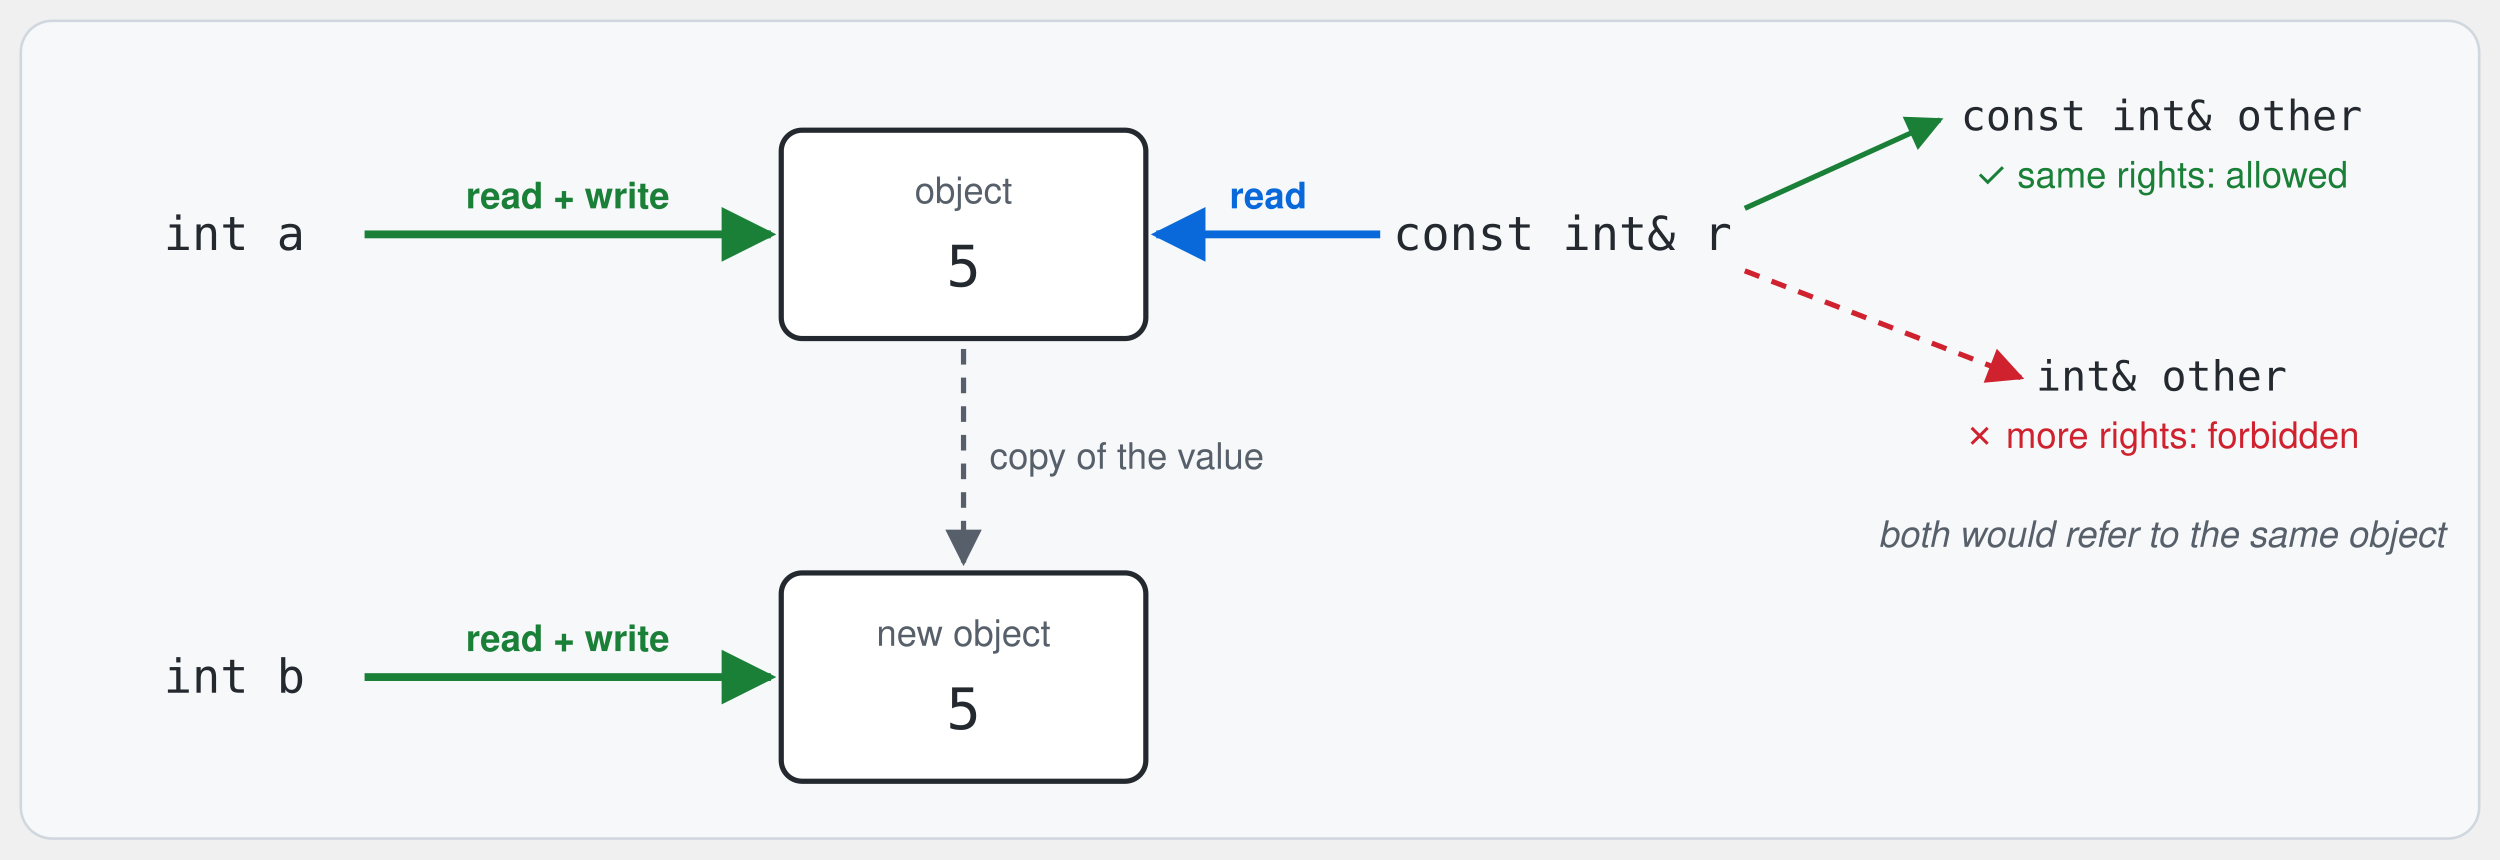
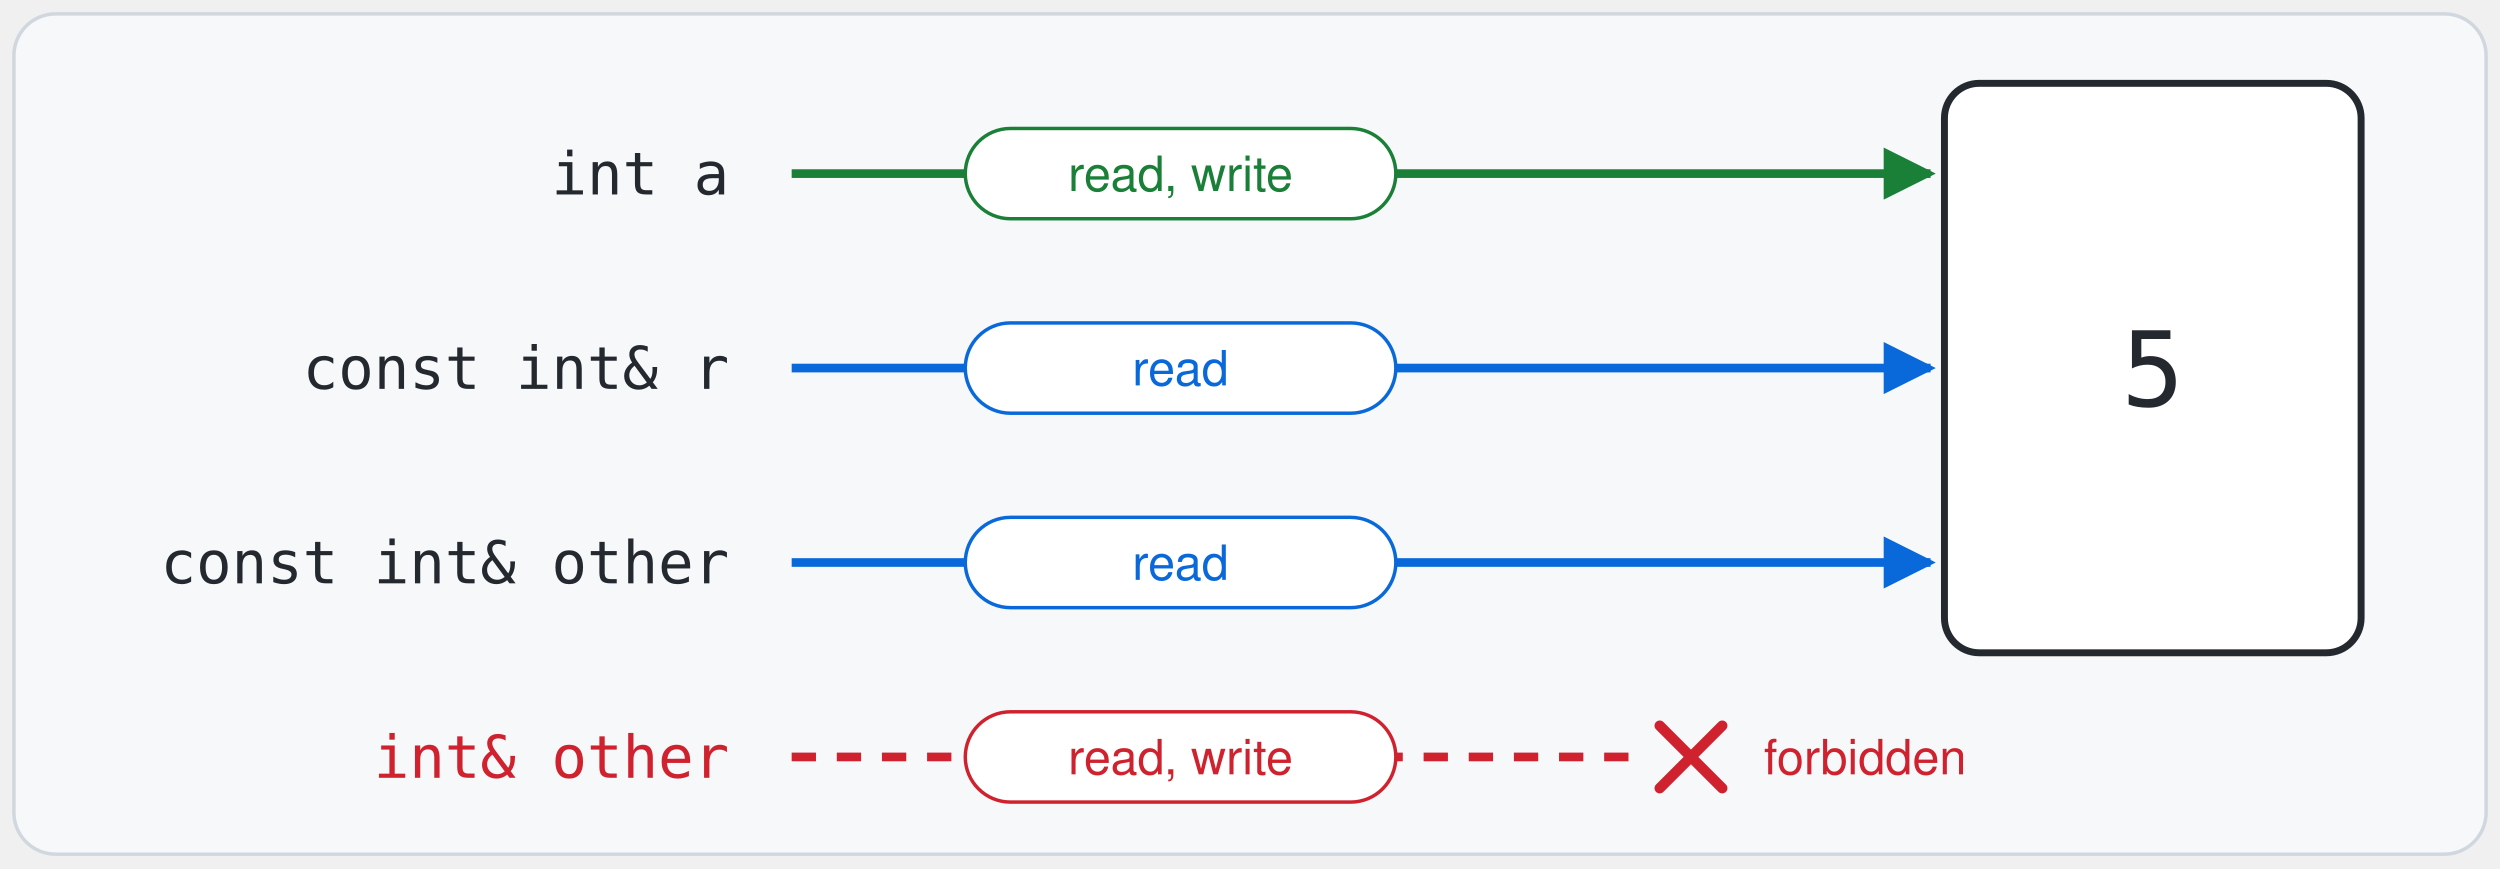
- <svg xmlns="http://www.w3.org/2000/svg" viewBox="0 0 960 330" role="img" aria-labelledby="t d">
-   <defs>
-     <marker id="g" viewBox="0 0 10 10" refX="9" refY="5" markerWidth="7" markerHeight="7" orient="auto">
+ <svg xmlns="http://www.w3.org/2000/svg" viewBox="0 0 720 250" role="img" aria-labelledby="t d">
+   <rect x="4" y="4" width="712" height="242" rx="12" fill="#f6f8fa" stroke="#d0d7de" />
+   <g>
+     <rect x="560" y="24" width="120" height="164" rx="10" fill="#ffffff" stroke="#24292f" stroke-width="2" />
+     <text x="620" y="117" text-anchor="middle" font-family="ui-monospace, SFMono-Regular, Menlo, Consolas, monospace" font-size="30" fill="#24292f">5</text>
+     <text x="210" y="56" text-anchor="end" font-family="ui-monospace, SFMono-Regular, Menlo, Consolas, monospace" font-size="17" fill="#24292f">int a</text>
+     <marker id="m0" viewBox="0 0 10 10" refX="9" refY="5" markerWidth="6" markerHeight="6" orient="auto">
      <path d="M0,0 L10,5 L0,10 z" fill="#1a7f37" />
    </marker>
-     <marker id="b" viewBox="0 0 10 10" refX="9" refY="5" markerWidth="7" markerHeight="7" orient="auto">
+     <line x1="228" y1="50" x2="556" y2="50" stroke="#1a7f37" stroke-width="2.5" marker-end="url(#m0)" />
+     <rect x="278" y="37" width="124" height="26" rx="13" fill="#ffffff" stroke="#1a7f37" />
+     <text x="340" y="55" text-anchor="middle" font-family="ui-sans-serif, -apple-system, 'Segoe UI', Helvetica, Arial, sans-serif" font-size="14" fill="#1a7f37">read, write</text>
+     <text x="210" y="112" text-anchor="end" font-family="ui-monospace, SFMono-Regular, Menlo, Consolas, monospace" font-size="17" fill="#24292f">const int&amp; r</text>
+     <marker id="m1" viewBox="0 0 10 10" refX="9" refY="5" markerWidth="6" markerHeight="6" orient="auto">
      <path d="M0,0 L10,5 L0,10 z" fill="#0969da" />
    </marker>
-     <marker id="r" viewBox="0 0 10 10" refX="9" refY="5" markerWidth="7" markerHeight="7" orient="auto">
+     <line x1="228" y1="106" x2="556" y2="106" stroke="#0969da" stroke-width="2.5" marker-end="url(#m1)" />
+     <rect x="278" y="93" width="124" height="26" rx="13" fill="#ffffff" stroke="#0969da" />
+     <text x="340" y="111" text-anchor="middle" font-family="ui-sans-serif, -apple-system, 'Segoe UI', Helvetica, Arial, sans-serif" font-size="14" fill="#0969da">read</text>
+     <text x="210" y="168" text-anchor="end" font-family="ui-monospace, SFMono-Regular, Menlo, Consolas, monospace" font-size="17" fill="#24292f">const int&amp; other</text>
+     <marker id="m2" viewBox="0 0 10 10" refX="9" refY="5" markerWidth="6" markerHeight="6" orient="auto">
+       <path d="M0,0 L10,5 L0,10 z" fill="#0969da" />
+     </marker>
+     <line x1="228" y1="162" x2="556" y2="162" stroke="#0969da" stroke-width="2.5" marker-end="url(#m2)" />
+     <rect x="278" y="149" width="124" height="26" rx="13" fill="#ffffff" stroke="#0969da" />
+     <text x="340" y="167" text-anchor="middle" font-family="ui-sans-serif, -apple-system, 'Segoe UI', Helvetica, Arial, sans-serif" font-size="14" fill="#0969da">read</text>
+     <text x="210" y="224" text-anchor="end" font-family="ui-monospace, SFMono-Regular, Menlo, Consolas, monospace" font-size="17" fill="#cf222e">int&amp; other</text>
+     <marker id="m3" viewBox="0 0 10 10" refX="9" refY="5" markerWidth="6" markerHeight="6" orient="auto">
      <path d="M0,0 L10,5 L0,10 z" fill="#cf222e" />
    </marker>
-     <marker id="k" viewBox="0 0 10 10" refX="9" refY="5" markerWidth="7" markerHeight="7" orient="auto">
-       <path d="M0,0 L10,5 L0,10 z" fill="#57606a" />
-     </marker>
-   </defs>
-   <rect x="8" y="8" width="944" height="314" rx="12" fill="#f6f8fa" stroke="#d0d7de" />
-   <g font-family="ui-sans-serif, -apple-system, 'Segoe UI', Helvetica, Arial, sans-serif" font-size="14" text-anchor="middle">
-     <rect x="300" y="50" width="140" height="80" rx="8" fill="#ffffff" stroke="#24292f" stroke-width="2" />
-     <text x="370" y="78" fill="#57606a">object</text>
-     <text x="370" y="110" font-family="ui-monospace, SFMono-Regular, Menlo, Consolas, monospace" font-size="22" fill="#24292f">5</text>
-     <rect x="300" y="220" width="140" height="80" rx="8" fill="#ffffff" stroke="#24292f" stroke-width="2" />
-     <text x="370" y="248" fill="#57606a">new object</text>
-     <text x="370" y="280" font-family="ui-monospace, SFMono-Regular, Menlo, Consolas, monospace" font-size="22" fill="#24292f">5</text>
-     <text x="90" y="96" font-family="ui-monospace, SFMono-Regular, Menlo, Consolas, monospace" font-size="18" fill="#24292f">int a</text>
-     <line x1="140" y1="90" x2="296" y2="90" stroke="#1a7f37" stroke-width="3" marker-end="url(#g)" />
-     <text x="218" y="80" fill="#1a7f37" font-weight="600">read + write</text>
-     <text x="90" y="266" font-family="ui-monospace, SFMono-Regular, Menlo, Consolas, monospace" font-size="18" fill="#24292f">int b</text>
-     <line x1="140" y1="260" x2="296" y2="260" stroke="#1a7f37" stroke-width="3" marker-end="url(#g)" />
-     <text x="218" y="250" fill="#1a7f37" font-weight="600">read + write</text>
-     <line x1="370" y1="134" x2="370" y2="216" stroke="#57606a" stroke-width="2" stroke-dasharray="6 5" marker-end="url(#k)" />
-     <text x="380" y="180" text-anchor="start" fill="#57606a">copy of the value</text>
-     <text x="600" y="96" font-family="ui-monospace, SFMono-Regular, Menlo, Consolas, monospace" font-size="18" fill="#24292f">const int&amp; r</text>
-     <line x1="530" y1="90" x2="444" y2="90" stroke="#0969da" stroke-width="3" marker-end="url(#b)" />
-     <text x="487" y="80" fill="#0969da" font-weight="600">read</text>
-     <line x1="670" y1="80" x2="745" y2="46" stroke="#1a7f37" stroke-width="2" marker-end="url(#g)" />
-     <text x="830" y="50" font-family="ui-monospace, SFMono-Regular, Menlo, Consolas, monospace" font-size="16" fill="#24292f">const int&amp; other</text>
-     <text x="830" y="72" fill="#1a7f37">✓ same rights: allowed</text>
-     <line x1="670" y1="104" x2="776" y2="145" stroke="#cf222e" stroke-width="2" stroke-dasharray="6 5" marker-end="url(#r)" />
-     <text x="830" y="150" font-family="ui-monospace, SFMono-Regular, Menlo, Consolas, monospace" font-size="16" fill="#24292f">int&amp; other</text>
-     <text x="830" y="172" fill="#cf222e">✗ more rights: forbidden</text>
-     <text x="830" y="210" fill="#57606a" font-style="italic">both would refer to the same object</text>
+     <line x1="228" y1="218" x2="470" y2="218" stroke="#cf222e" stroke-width="2.5" stroke-dasharray="7 6" />
+     <rect x="278" y="205" width="124" height="26" rx="13" fill="#ffffff" stroke="#cf222e" />
+     <text x="340" y="223" text-anchor="middle" font-family="ui-sans-serif, -apple-system, 'Segoe UI', Helvetica, Arial, sans-serif" font-size="14" fill="#cf222e">read, write</text>
+     <path d="M478,209 l18,18 M496,209 l-18,18" stroke="#cf222e" stroke-width="3" stroke-linecap="round" />
+     <text x="508" y="223" font-family="ui-sans-serif, -apple-system, 'Segoe UI', Helvetica, Arial, sans-serif" font-size="14" fill="#cf222e">forbidden</text>
  </g>
</svg>
